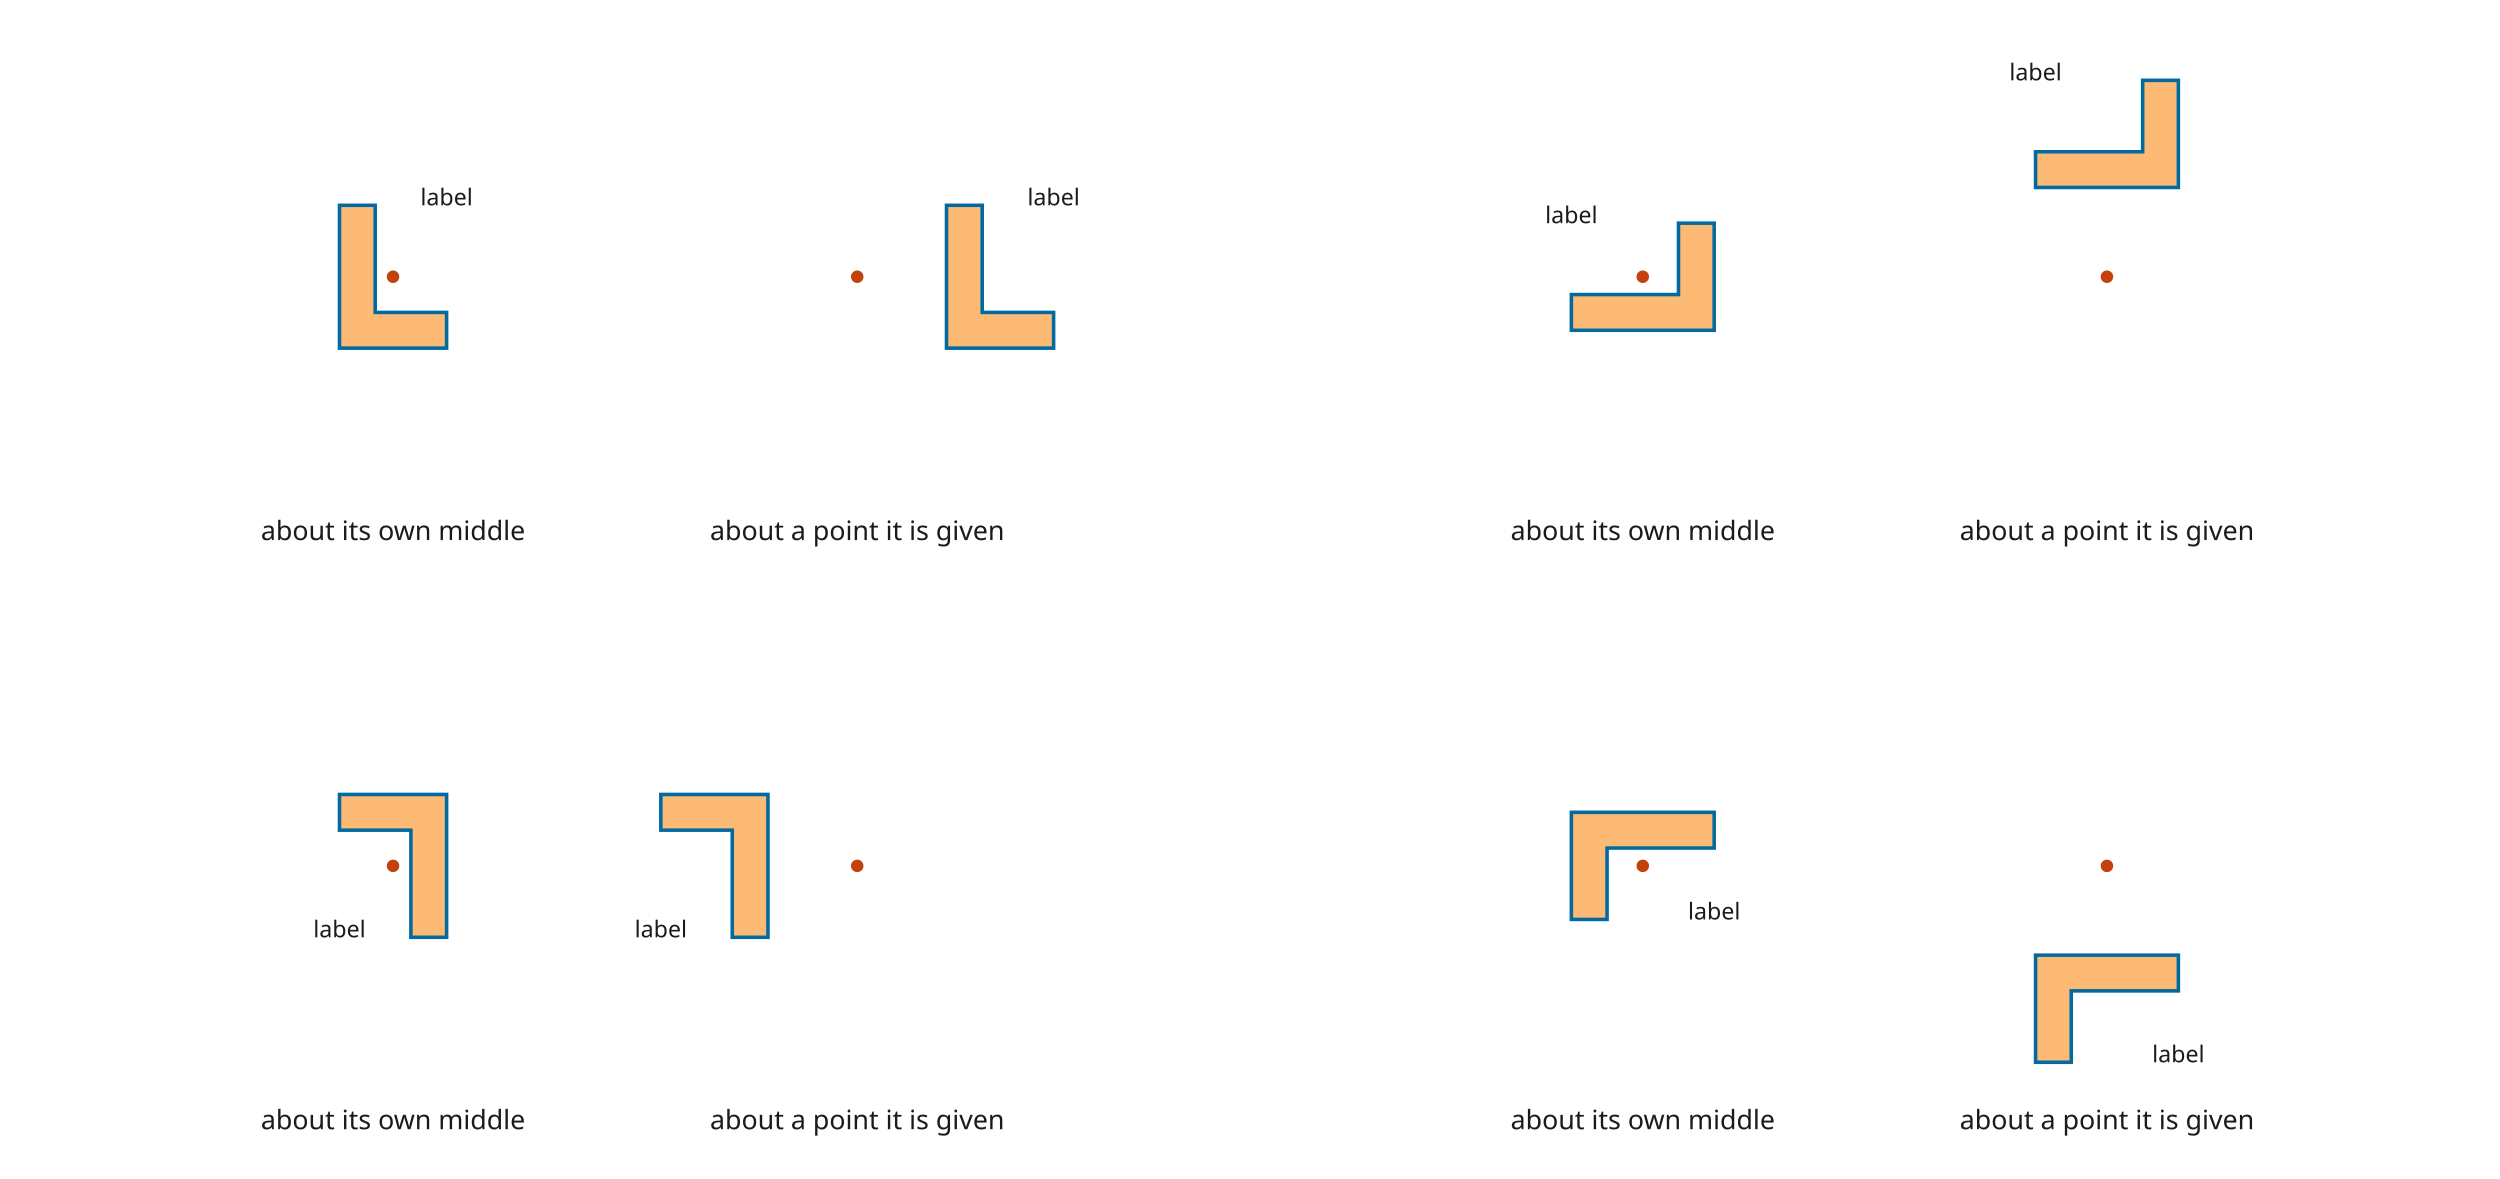
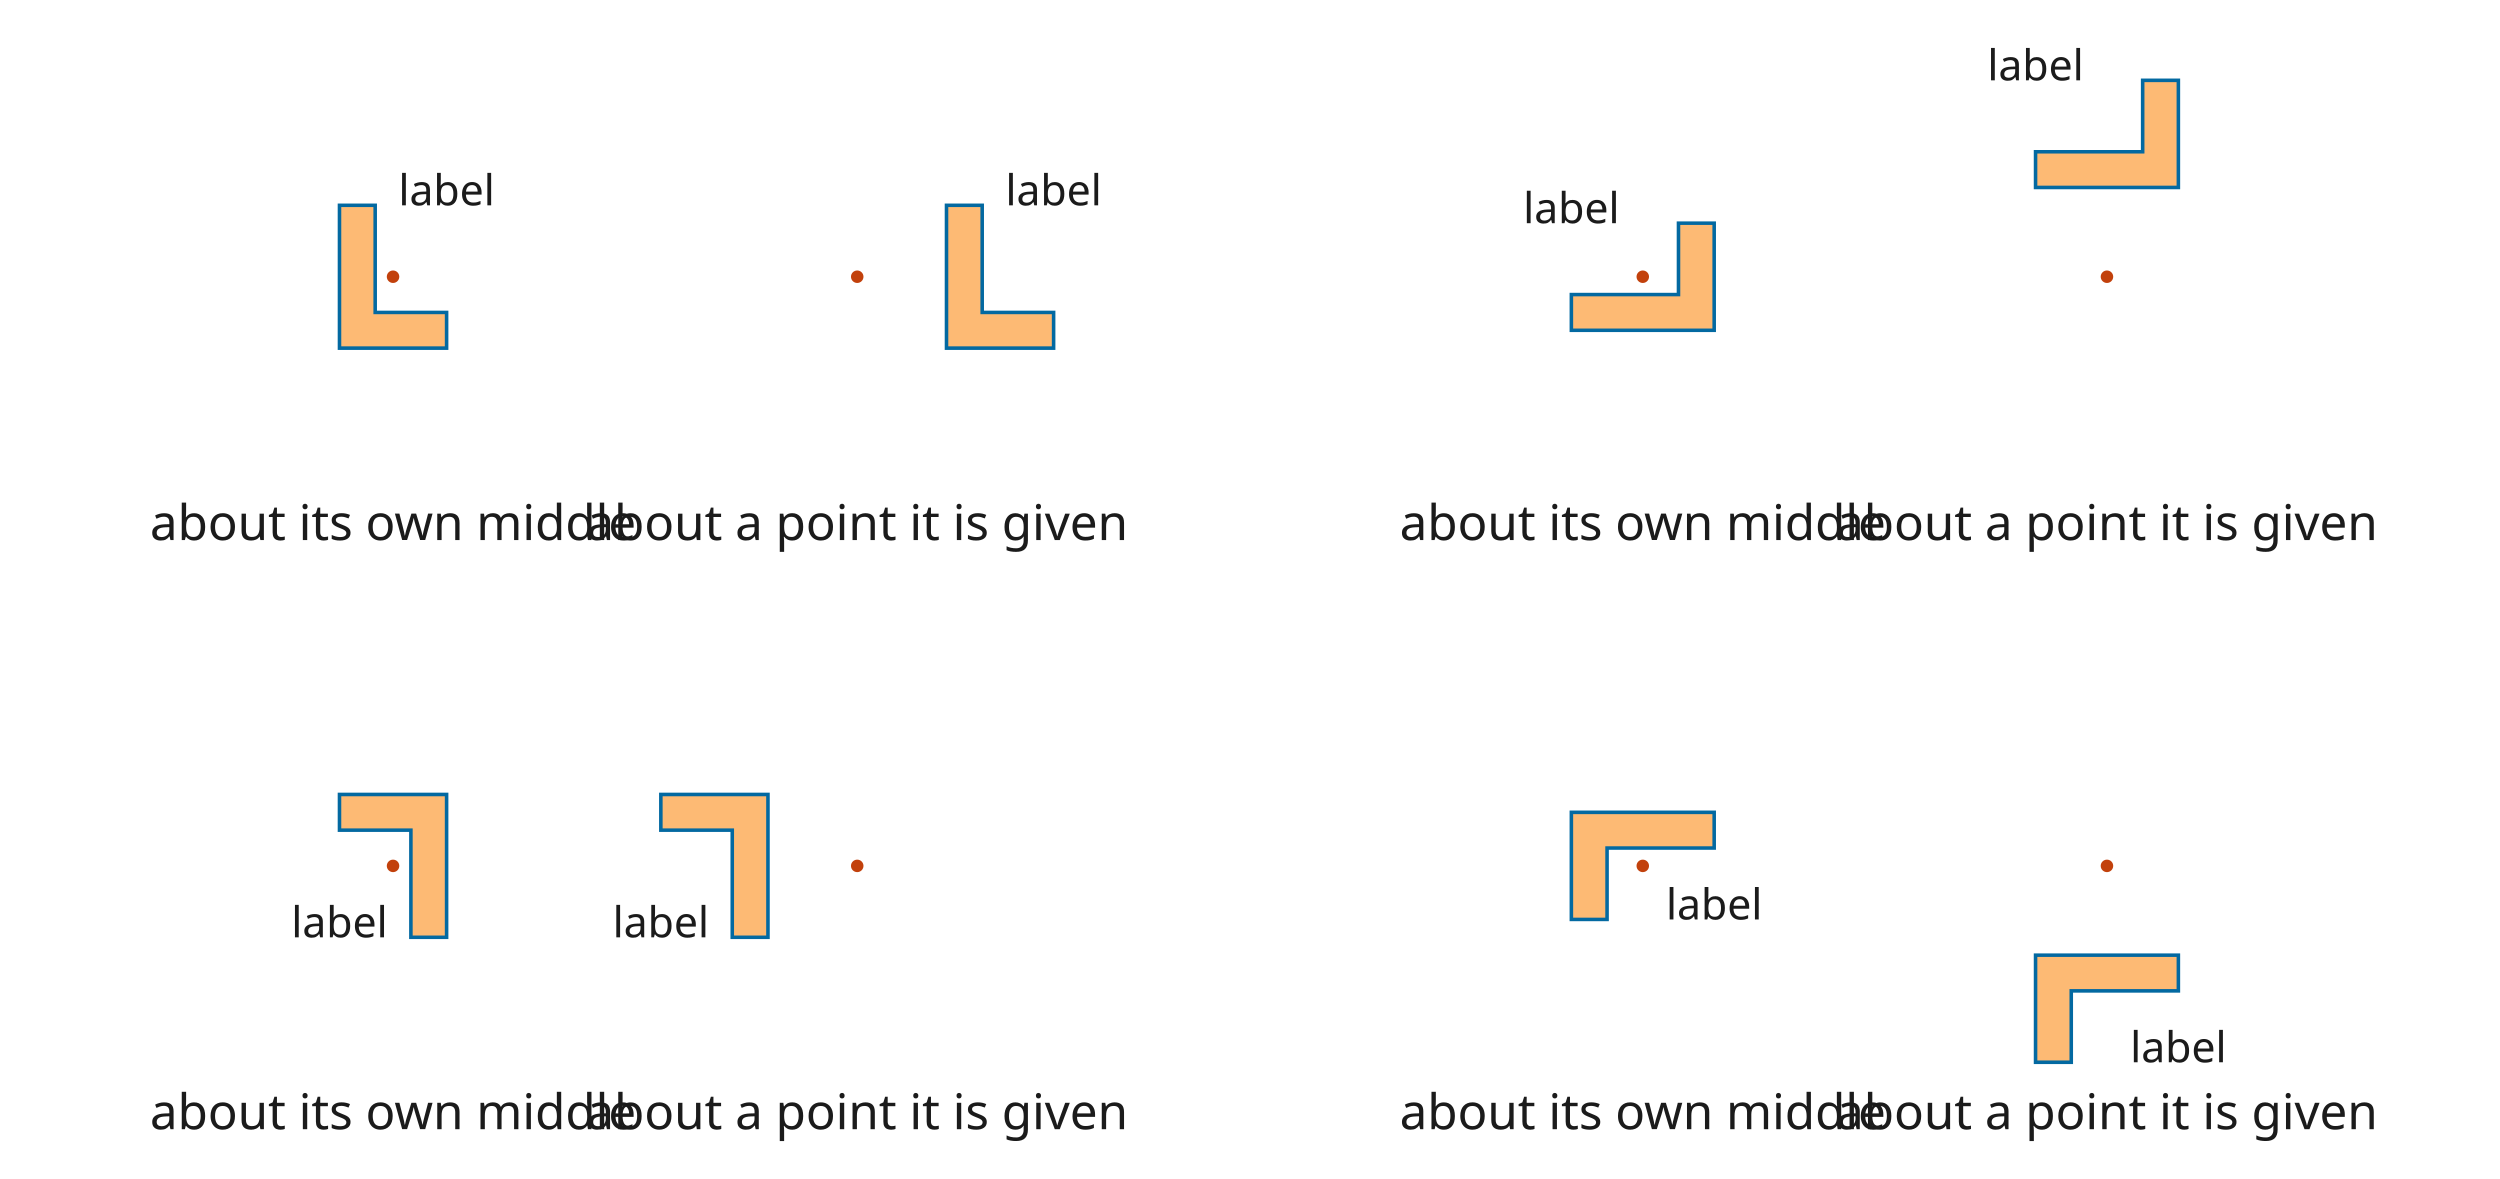
<svg xmlns="http://www.w3.org/2000/svg" viewBox="0 0 1273 600">
  <style>:root{--ink:#1b1b1b;--mist:#b4b9c0;--slate:#6b7280;--ember:#c2410c;--amber:#b45309;--peach:#fdba74;--deep:#0369a1;--sky:#38bdf8;--haze:#bfd7e6;--steel:#7fb2cc;--frost:#e0f2fe;--moss:#15803d}@media(prefers-color-scheme:dark){:root{--ink:#ebebeb;--mist:#3a414c;--slate:#9aa3ae;--ember:#f97316;--amber:#eba043;--peach:#7a4a1c;--deep:#4cb8ea;--sky:#1f6f96;--haze:#33505f;--steel:#41708a;--frost:#17293b;--moss:#3ec46d}}</style>
  <path data-mark="at0/turns/own/pivot/disc" d="M203.318 140.909C203.318 139.152 201.894 137.727 200.136 137.727C198.379 137.727 196.955 139.152 196.955 140.909C196.955 142.666 198.379 144.091 200.136 144.091C201.894 144.091 203.318 142.666 203.318 140.909Z" fill="var(--ember, #c2410c)" />
  <path data-mark="at0/turns/own/rider/ell" d="M172.864 177.273C191.045 177.273 209.227 177.273 227.409 177.273C227.409 171.212 227.409 165.152 227.409 159.091C215.288 159.091 203.167 159.091 191.045 159.091C191.045 140.909 191.045 122.727 191.045 104.545C184.985 104.545 178.924 104.545 172.864 104.545C172.864 128.788 172.864 153.03 172.864 177.273Z" fill="var(--peach, #fdba74)" stroke="var(--deep, #0369a1)" stroke-width="1.818" />
-   <text data-mark="at0/turns/own/rider/word" x="227.409" y="104.545" font-family="sans-serif" font-size="11.818" fill="var(--ink, #1b1b1b)" text-anchor="middle">label</text>
-   <text data-mark="at0/turns/own/label" x="200.136" y="275" font-family="sans-serif" font-size="13.636" fill="var(--ink, #1b1b1b)" text-anchor="middle">about its own middle</text>
+   <text data-mark="at0/turns/own/rider/word" x="227.409" y="104.545" font-family="sans-serif" font-size="21.734" fill="var(--ink, #1b1b1b)" text-anchor="middle">label</text>
+   <text data-mark="at0/turns/own/label" x="200.136" y="275" font-family="sans-serif" font-size="25.078" fill="var(--ink, #1b1b1b)" text-anchor="middle">about its own middle</text>
  <path data-mark="at0/turns/given/pivot/disc" d="M439.682 140.909C439.682 139.152 438.257 137.727 436.5 137.727C434.743 137.727 433.318 139.152 433.318 140.909C433.318 142.666 434.743 144.091 436.5 144.091C438.257 144.091 439.682 142.666 439.682 140.909Z" fill="var(--ember, #c2410c)" />
  <path data-mark="at0/turns/given/rider/ell" d="M481.955 177.273C500.136 177.273 518.318 177.273 536.5 177.273C536.5 171.212 536.5 165.152 536.5 159.091C524.379 159.091 512.258 159.091 500.136 159.091C500.136 140.909 500.136 122.727 500.136 104.545C494.076 104.545 488.015 104.545 481.955 104.545C481.955 128.788 481.955 153.03 481.955 177.273Z" fill="var(--peach, #fdba74)" stroke="var(--deep, #0369a1)" stroke-width="1.818" />
-   <text data-mark="at0/turns/given/rider/word" x="536.5" y="104.545" font-family="sans-serif" font-size="11.818" fill="var(--ink, #1b1b1b)" text-anchor="middle">label</text>
-   <text data-mark="at0/turns/given/label" x="436.5" y="275" font-family="sans-serif" font-size="13.636" fill="var(--ink, #1b1b1b)" text-anchor="middle">about a point it is given</text>
+   <text data-mark="at0/turns/given/rider/word" x="536.5" y="104.545" font-family="sans-serif" font-size="21.734" fill="var(--ink, #1b1b1b)" text-anchor="middle">label</text>
+   <text data-mark="at0/turns/given/label" x="436.5" y="275" font-family="sans-serif" font-size="25.078" fill="var(--ink, #1b1b1b)" text-anchor="middle">about a point it is given</text>
  <path data-mark="at1/turns/own/pivot/disc" d="M839.682 140.909C839.682 139.152 838.257 137.727 836.5 137.727C834.743 137.727 833.318 139.152 833.318 140.909C833.318 142.666 834.743 144.091 836.5 144.091C838.257 144.091 839.682 142.666 839.682 140.909Z" fill="var(--ember, #c2410c)" />
  <path data-mark="at1/turns/own/rider/ell" d="M872.864 168.182C872.864 150 872.864 131.818 872.864 113.636C866.803 113.636 860.742 113.636 854.682 113.636C854.682 125.758 854.682 137.879 854.682 150C836.5 150 818.318 150 800.136 150C800.136 156.061 800.136 162.121 800.136 168.182C824.379 168.182 848.621 168.182 872.864 168.182Z" fill="var(--peach, #fdba74)" stroke="var(--deep, #0369a1)" stroke-width="1.818" />
-   <text data-mark="at1/turns/own/rider/word" x="800.136" y="113.636" font-family="sans-serif" font-size="11.818" fill="var(--ink, #1b1b1b)" text-anchor="middle">label</text>
-   <text data-mark="at1/turns/own/label" x="836.5" y="275" font-family="sans-serif" font-size="13.636" fill="var(--ink, #1b1b1b)" text-anchor="middle">about its own middle</text>
+   <text data-mark="at1/turns/own/rider/word" x="800.136" y="113.636" font-family="sans-serif" font-size="21.734" fill="var(--ink, #1b1b1b)" text-anchor="middle">label</text>
+   <text data-mark="at1/turns/own/label" x="836.5" y="275" font-family="sans-serif" font-size="25.078" fill="var(--ink, #1b1b1b)" text-anchor="middle">about its own middle</text>
  <path data-mark="at1/turns/given/pivot/disc" d="M1076.045 140.909C1076.045 139.152 1074.621 137.727 1072.864 137.727C1071.106 137.727 1069.682 139.152 1069.682 140.909C1069.682 142.666 1071.106 144.091 1072.864 144.091C1074.621 144.091 1076.045 142.666 1076.045 140.909Z" fill="var(--ember, #c2410c)" />
  <path data-mark="at1/turns/given/rider/ell" d="M1109.227 95.455C1109.227 77.273 1109.227 59.091 1109.227 40.909C1103.167 40.909 1097.106 40.909 1091.045 40.909C1091.045 53.03 1091.045 65.152 1091.045 77.273C1072.864 77.273 1054.682 77.273 1036.5 77.273C1036.5 83.333 1036.5 89.394 1036.5 95.455C1060.742 95.455 1084.985 95.455 1109.227 95.455Z" fill="var(--peach, #fdba74)" stroke="var(--deep, #0369a1)" stroke-width="1.818" />
-   <text data-mark="at1/turns/given/rider/word" x="1036.5" y="40.909" font-family="sans-serif" font-size="11.818" fill="var(--ink, #1b1b1b)" text-anchor="middle">label</text>
-   <text data-mark="at1/turns/given/label" x="1072.864" y="275" font-family="sans-serif" font-size="13.636" fill="var(--ink, #1b1b1b)" text-anchor="middle">about a point it is given</text>
+   <text data-mark="at1/turns/given/rider/word" x="1036.5" y="40.909" font-family="sans-serif" font-size="21.734" fill="var(--ink, #1b1b1b)" text-anchor="middle">label</text>
+   <text data-mark="at1/turns/given/label" x="1072.864" y="275" font-family="sans-serif" font-size="25.078" fill="var(--ink, #1b1b1b)" text-anchor="middle">about a point it is given</text>
  <path data-mark="at2/turns/own/pivot/disc" d="M203.318 440.909C203.318 439.152 201.894 437.727 200.136 437.727C198.379 437.727 196.955 439.152 196.955 440.909C196.955 442.666 198.379 444.091 200.136 444.091C201.894 444.091 203.318 442.666 203.318 440.909Z" fill="var(--ember, #c2410c)" />
  <path data-mark="at2/turns/own/rider/ell" d="M227.409 404.545C209.227 404.545 191.045 404.545 172.864 404.545C172.864 410.606 172.864 416.667 172.864 422.727C184.985 422.727 197.106 422.727 209.227 422.727C209.227 440.909 209.227 459.091 209.227 477.273C215.288 477.273 221.348 477.273 227.409 477.273C227.409 453.03 227.409 428.788 227.409 404.545Z" fill="var(--peach, #fdba74)" stroke="var(--deep, #0369a1)" stroke-width="1.818" />
-   <text data-mark="at2/turns/own/rider/word" x="172.864" y="477.273" font-family="sans-serif" font-size="11.818" fill="var(--ink, #1b1b1b)" text-anchor="middle">label</text>
-   <text data-mark="at2/turns/own/label" x="200.136" y="575" font-family="sans-serif" font-size="13.636" fill="var(--ink, #1b1b1b)" text-anchor="middle">about its own middle</text>
+   <text data-mark="at2/turns/own/rider/word" x="172.864" y="477.273" font-family="sans-serif" font-size="21.734" fill="var(--ink, #1b1b1b)" text-anchor="middle">label</text>
+   <text data-mark="at2/turns/own/label" x="200.136" y="575" font-family="sans-serif" font-size="25.078" fill="var(--ink, #1b1b1b)" text-anchor="middle">about its own middle</text>
  <path data-mark="at2/turns/given/pivot/disc" d="M439.682 440.909C439.682 439.152 438.257 437.727 436.5 437.727C434.743 437.727 433.318 439.152 433.318 440.909C433.318 442.666 434.743 444.091 436.5 444.091C438.257 444.091 439.682 442.666 439.682 440.909Z" fill="var(--ember, #c2410c)" />
  <path data-mark="at2/turns/given/rider/ell" d="M391.045 404.545C372.864 404.545 354.682 404.545 336.5 404.545C336.5 410.606 336.5 416.667 336.5 422.727C348.621 422.727 360.742 422.727 372.864 422.727C372.864 440.909 372.864 459.091 372.864 477.273C378.924 477.273 384.985 477.273 391.045 477.273C391.045 453.03 391.045 428.788 391.045 404.545Z" fill="var(--peach, #fdba74)" stroke="var(--deep, #0369a1)" stroke-width="1.818" />
-   <text data-mark="at2/turns/given/rider/word" x="336.5" y="477.273" font-family="sans-serif" font-size="11.818" fill="var(--ink, #1b1b1b)" text-anchor="middle">label</text>
-   <text data-mark="at2/turns/given/label" x="436.5" y="575" font-family="sans-serif" font-size="13.636" fill="var(--ink, #1b1b1b)" text-anchor="middle">about a point it is given</text>
+   <text data-mark="at2/turns/given/rider/word" x="336.5" y="477.273" font-family="sans-serif" font-size="21.734" fill="var(--ink, #1b1b1b)" text-anchor="middle">label</text>
+   <text data-mark="at2/turns/given/label" x="436.5" y="575" font-family="sans-serif" font-size="25.078" fill="var(--ink, #1b1b1b)" text-anchor="middle">about a point it is given</text>
  <path data-mark="at3/turns/own/pivot/disc" d="M839.682 440.909C839.682 439.152 838.257 437.727 836.5 437.727C834.743 437.727 833.318 439.152 833.318 440.909C833.318 442.666 834.743 444.091 836.5 444.091C838.257 444.091 839.682 442.666 839.682 440.909Z" fill="var(--ember, #c2410c)" />
  <path data-mark="at3/turns/own/rider/ell" d="M800.136 413.636C800.136 431.818 800.136 450 800.136 468.182C806.197 468.182 812.258 468.182 818.318 468.182C818.318 456.061 818.318 443.939 818.318 431.818C836.5 431.818 854.682 431.818 872.864 431.818C872.864 425.758 872.864 419.697 872.864 413.636C848.621 413.636 824.379 413.636 800.136 413.636Z" fill="var(--peach, #fdba74)" stroke="var(--deep, #0369a1)" stroke-width="1.818" />
-   <text data-mark="at3/turns/own/rider/word" x="872.864" y="468.182" font-family="sans-serif" font-size="11.818" fill="var(--ink, #1b1b1b)" text-anchor="middle">label</text>
-   <text data-mark="at3/turns/own/label" x="836.5" y="575" font-family="sans-serif" font-size="13.636" fill="var(--ink, #1b1b1b)" text-anchor="middle">about its own middle</text>
+   <text data-mark="at3/turns/own/rider/word" x="872.864" y="468.182" font-family="sans-serif" font-size="21.734" fill="var(--ink, #1b1b1b)" text-anchor="middle">label</text>
+   <text data-mark="at3/turns/own/label" x="836.5" y="575" font-family="sans-serif" font-size="25.078" fill="var(--ink, #1b1b1b)" text-anchor="middle">about its own middle</text>
  <path data-mark="at3/turns/given/pivot/disc" d="M1076.045 440.909C1076.045 439.152 1074.621 437.727 1072.864 437.727C1071.106 437.727 1069.682 439.152 1069.682 440.909C1069.682 442.666 1071.106 444.091 1072.864 444.091C1074.621 444.091 1076.045 442.666 1076.045 440.909Z" fill="var(--ember, #c2410c)" />
  <path data-mark="at3/turns/given/rider/ell" d="M1036.5 486.364C1036.5 504.545 1036.5 522.727 1036.5 540.909C1042.561 540.909 1048.621 540.909 1054.682 540.909C1054.682 528.788 1054.682 516.667 1054.682 504.545C1072.864 504.545 1091.045 504.545 1109.227 504.545C1109.227 498.485 1109.227 492.424 1109.227 486.364C1084.985 486.364 1060.742 486.364 1036.5 486.364Z" fill="var(--peach, #fdba74)" stroke="var(--deep, #0369a1)" stroke-width="1.818" />
-   <text data-mark="at3/turns/given/rider/word" x="1109.227" y="540.909" font-family="sans-serif" font-size="11.818" fill="var(--ink, #1b1b1b)" text-anchor="middle">label</text>
-   <text data-mark="at3/turns/given/label" x="1072.864" y="575" font-family="sans-serif" font-size="13.636" fill="var(--ink, #1b1b1b)" text-anchor="middle">about a point it is given</text>
+   <text data-mark="at3/turns/given/rider/word" x="1109.227" y="540.909" font-family="sans-serif" font-size="21.734" fill="var(--ink, #1b1b1b)" text-anchor="middle">label</text>
+   <text data-mark="at3/turns/given/label" x="1072.864" y="575" font-family="sans-serif" font-size="25.078" fill="var(--ink, #1b1b1b)" text-anchor="middle">about a point it is given</text>
</svg>
